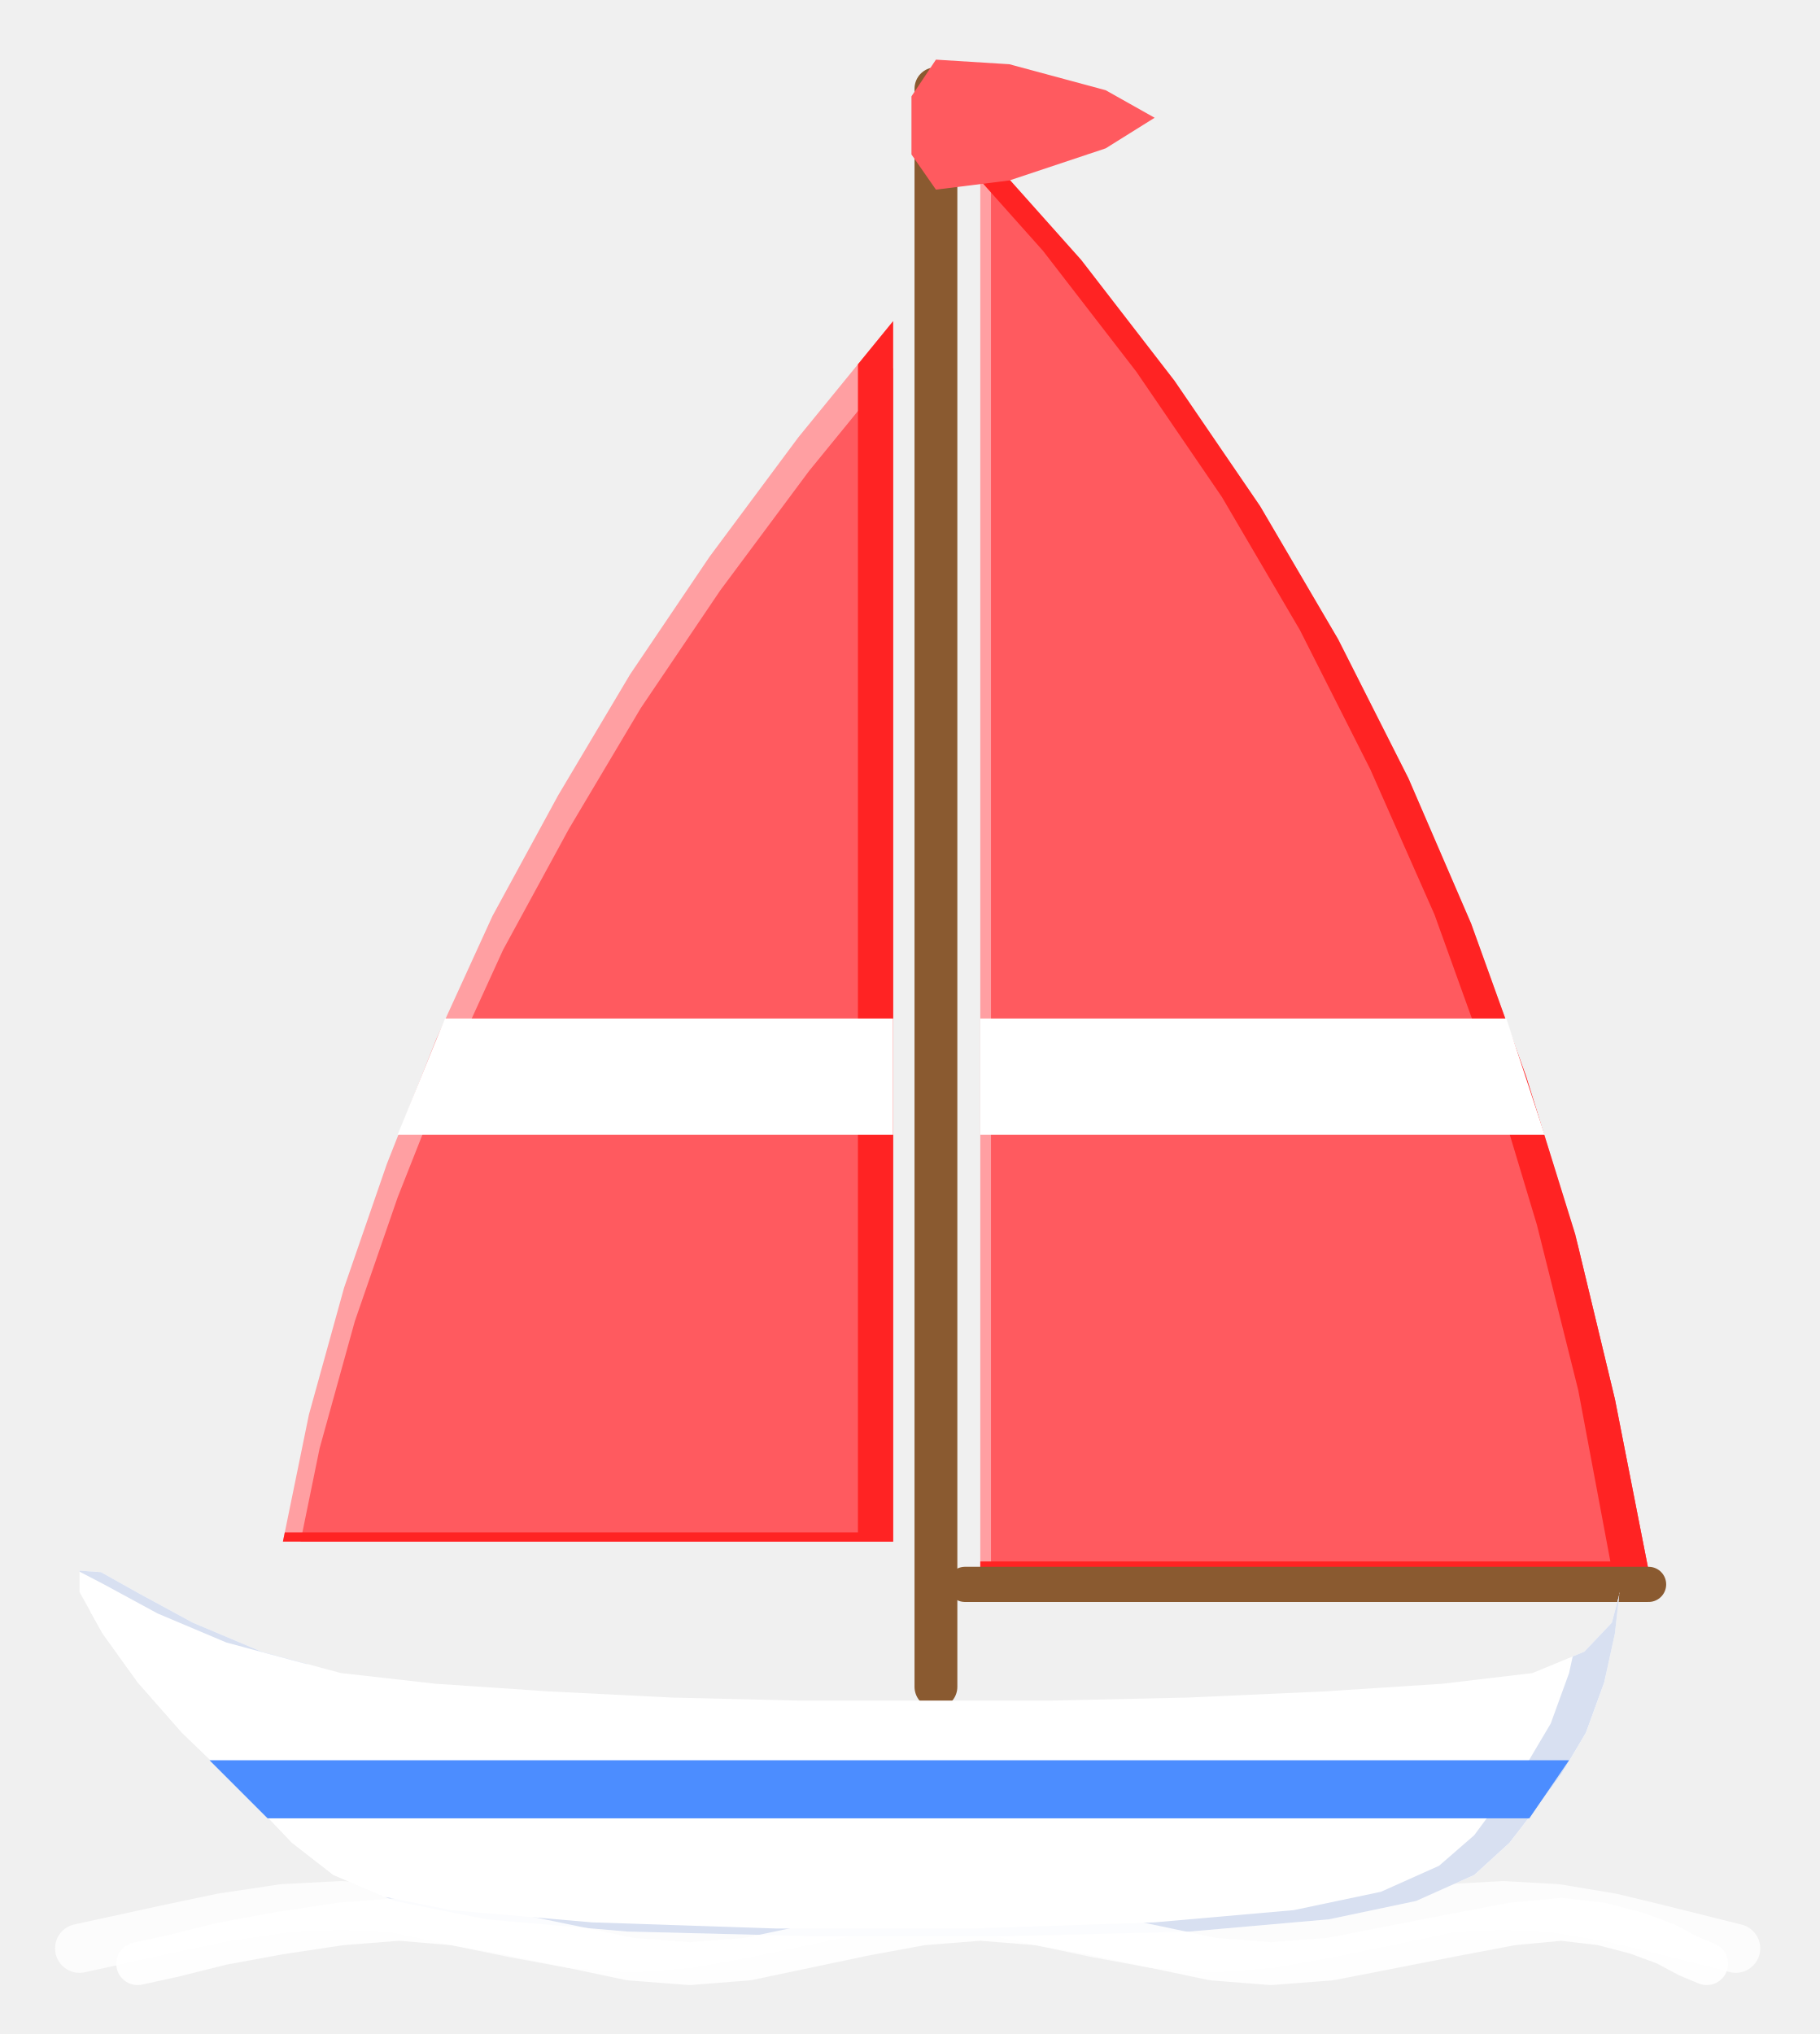
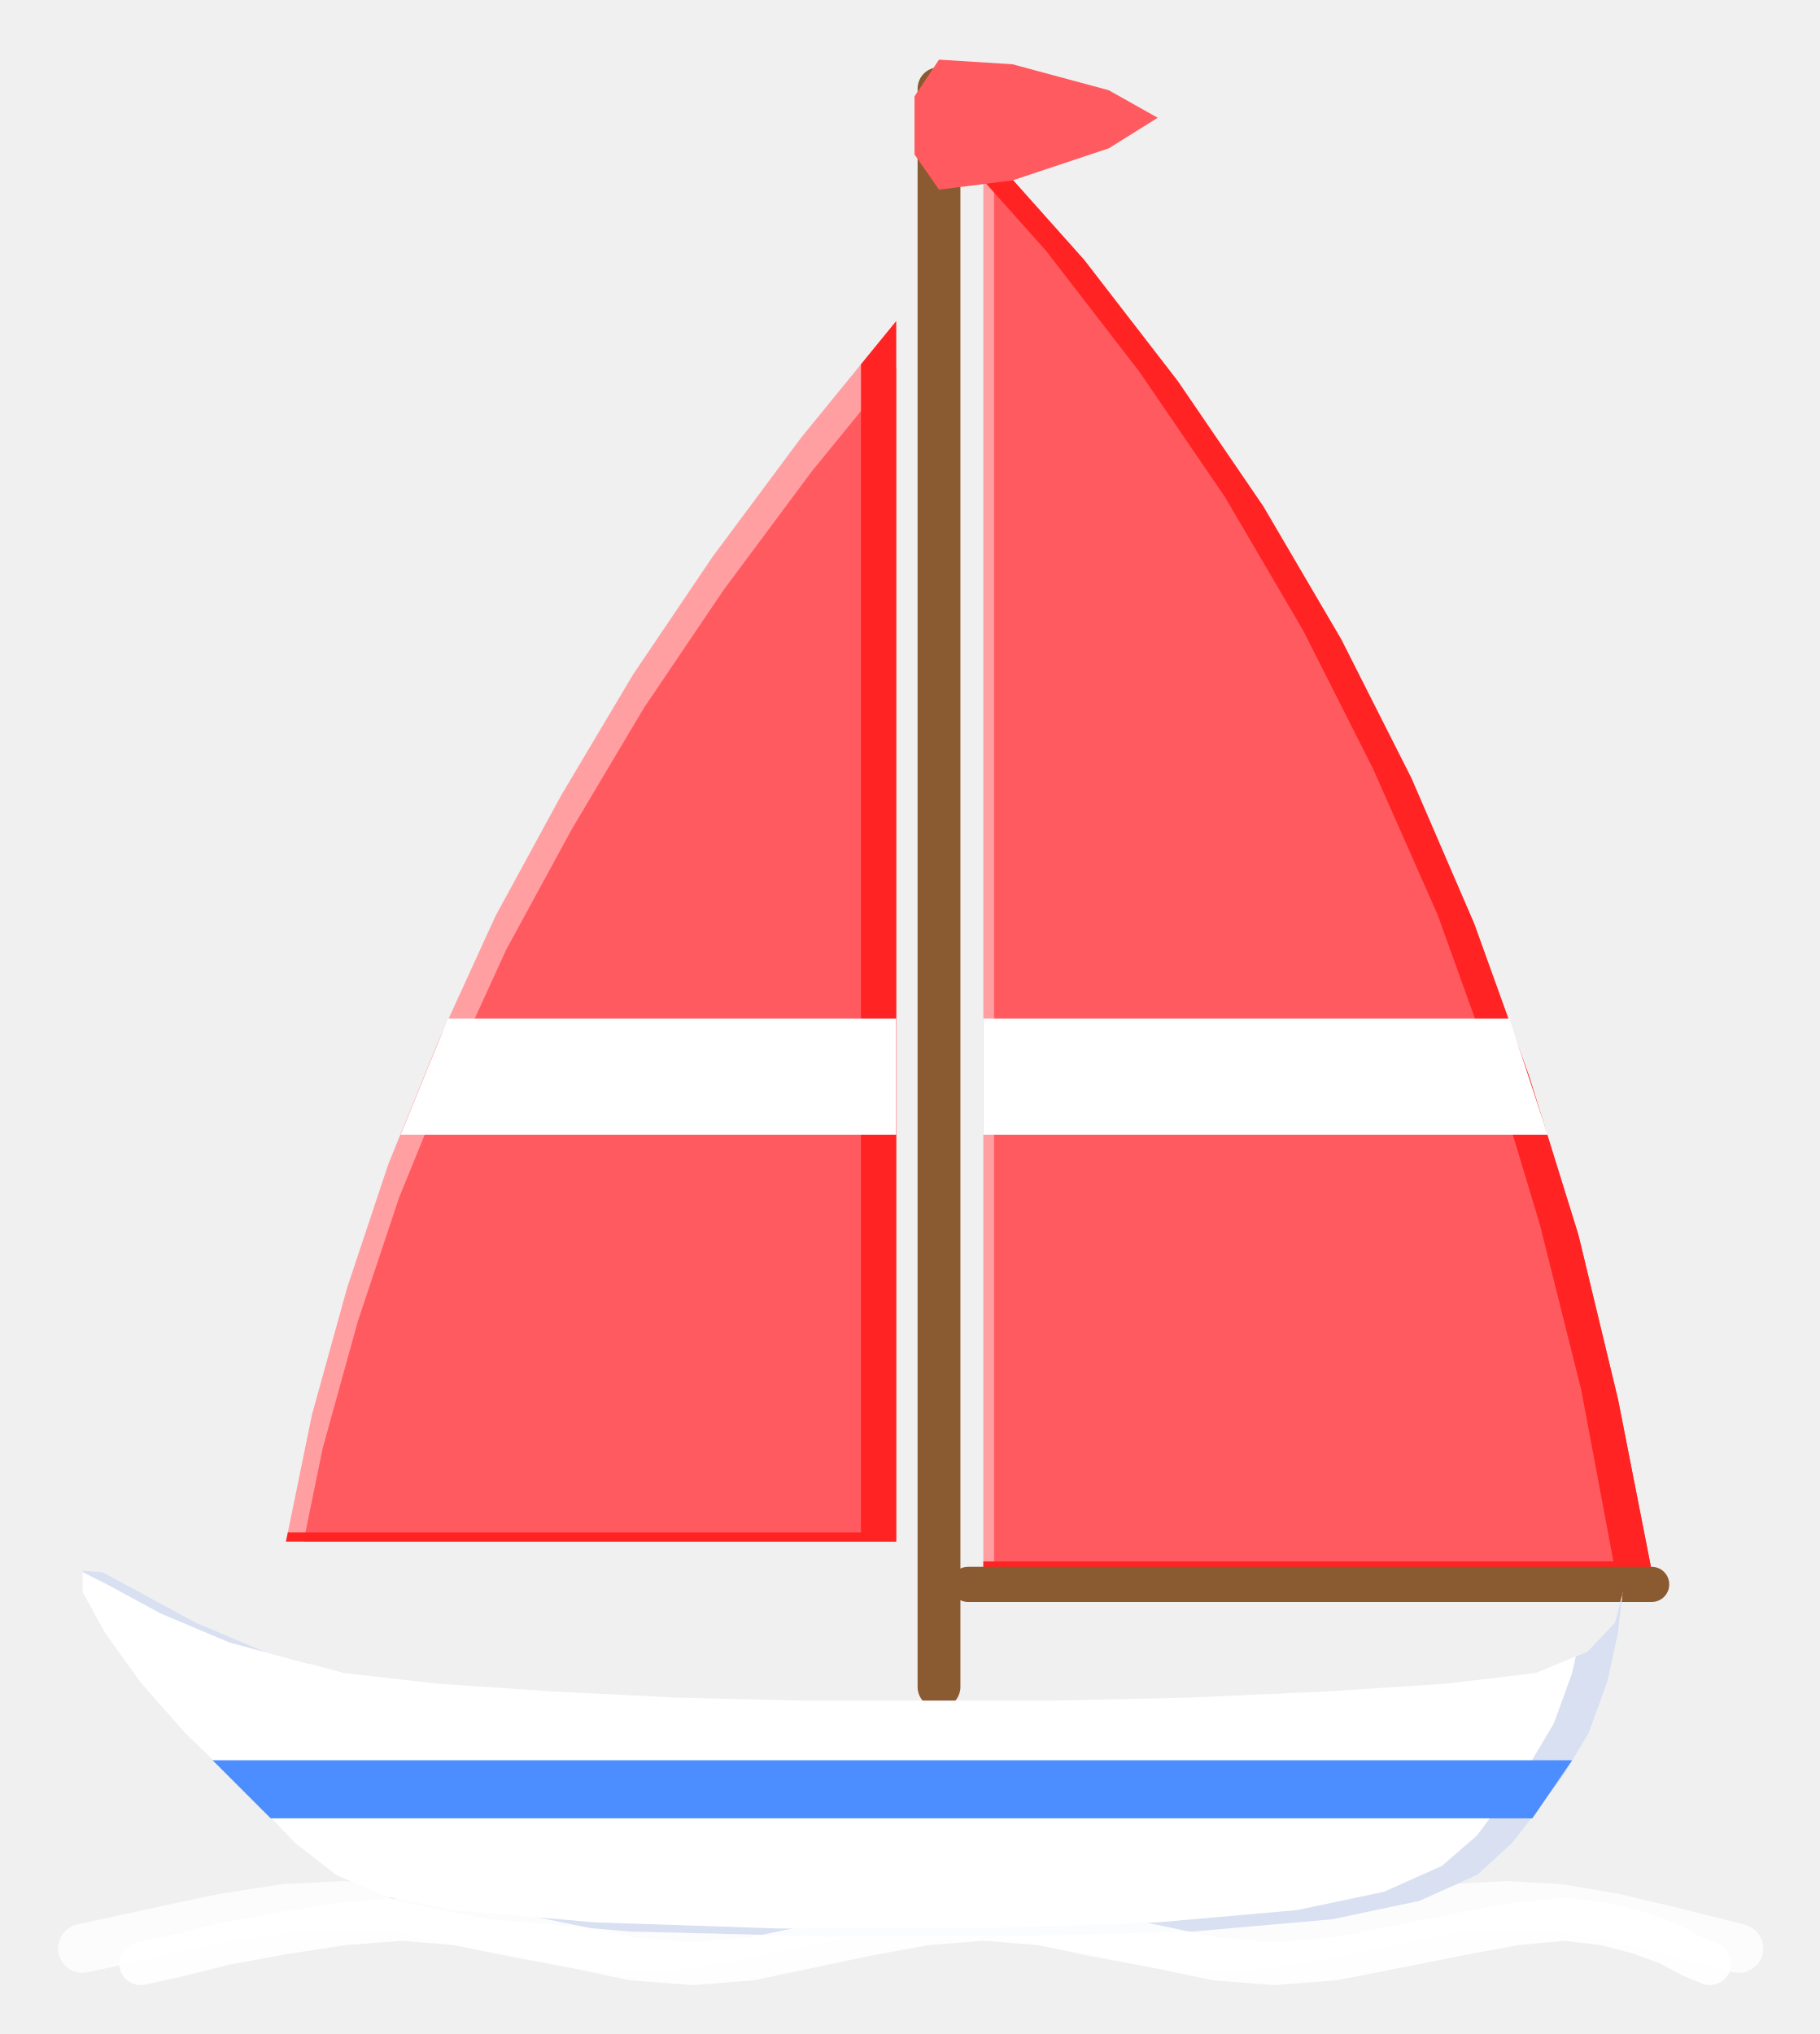
<svg xmlns="http://www.w3.org/2000/svg" viewBox="0 0 119 133" width="119" height="133">
  <defs>
-     <path id="p2" d="M64.1,102.7L107.8,102.7 105.6,91.5 103,80.7 99.8,70.4 96.2,60.4 92.1,50.9 87.5,41.8 82.4,33.1 76.8,24.9 70.7,17 64.1,9.6Z" />
+     <path id="p2" d="M64.3,102.7L108,102.7 105.8,91.5 103.2,80.7 100,70.4 96.4,60.4 92.3,50.9 87.7,41.8 82.6,33.1 77,24.9 70.9,17 64.3,9.6Z" />
    <clipPath id="k1">
      <use href="#p2" />
    </clipPath>
-     <path id="p4" d="M58.4,100.8L18.5,100.8 20.2,92.5 22.5,84.2 25.3,76.1 28.5,68 32.2,59.9 36.5,52 41.2,44.1 46.4,36.4 52.2,28.6 58.4,21Z" />
+     <path id="p4" d="M58.6,100.8L18.7,100.8 20.4,92.5 22.7,84.2 25.4,76.1 28.7,68 32.4,59.9 36.7,52 41.4,44.1 46.6,36.4 52.4,28.6 58.6,21Z" />
    <clipPath id="k3">
      <use href="#p4" />
    </clipPath>
-     <path id="p6" d="M5.2,102.7L6.6,102.8 9.1,104.2 12.6,106.1 17.1,108 22.3,109.4 28.5,110.1 35.9,110.6 43.9,111 52.2,111.2 60.3,111.2 68.7,111.2 77.7,111 86.6,110.6 94.3,110.1 100.2,109.4 103.6,108 105.4,106.1 105.9,104.2 105.9,102.8 105.9,102.7 105.9,104.1 105.6,106.8 104.9,110 103.7,113.3 102.1,116 100.4,118.3 98.7,120.5 96.4,122.6 92.6,124.3 86.9,125.5 77.8,126.3 65.9,126.6 53,126.6 41,126.3 31.8,125.5 25.8,124.3 21.8,122.6 19.1,120.5 17,118.3 14.7,116 11.9,113.3 9,110 6.7,106.8 5.2,104.1Z" />
+     <path id="p6" d="M5.4,102.7L6.7,102.8 9.3,104.2 12.8,106.1 17.3,108 22.5,109.4 28.7,110.1 36.1,110.6 44.1,111 52.4,111.2 60.5,111.2 68.9,111.2 77.9,111 86.8,110.6 94.5,110.1 100.4,109.4 103.8,108 105.6,106.1 106.1,104.2 106.1,102.8 106.1,102.7 106.1,104.1 105.8,106.8 105.1,110 103.9,113.3 102.3,116 100.6,118.3 98.9,120.5 96.6,122.6 92.8,124.3 87.1,125.5 78,126.3 66.1,126.6 53.2,126.6 41.2,126.3 32,125.5 26,124.3 22,122.6 19.3,120.5 17.2,118.3 14.9,116 12.1,113.3 9.2,110 6.9,106.8 5.4,104.1Z" />
    <clipPath id="k5">
      <use href="#p6" />
    </clipPath>
  </defs>
-   <path d="M5.2,127.4L7.5,126.9 10.7,126.2 14.5,125.4 18.5,124.8 22.3,124.6 25.9,124.8 29.7,125.6 33.6,126.4 37.4,127.1 41.3,127.4 45.1,127.1 48.9,126.4 52.7,125.6 56.5,124.8 60.3,124.6 64.1,124.8 67.9,125.6 71.7,126.4 75.5,127.1 79.3,127.4 83.1,127.1 87,126.4 90.9,125.6 94.7,124.8 98.3,124.6 101.8,124.8 105.4,125.4 108.7,126.2 111.5,126.9 113.5,127.4" fill="none" stroke="#FFFFFF" stroke-width="3.2" stroke-linecap="round" stroke-linejoin="round" opacity=".80" />
-   <path d="M61.2,110.3L61.2,5.8" fill="none" stroke="#8A5A30" stroke-width="2.8" stroke-linecap="round" stroke-linejoin="round" />
+   <path d="M5.4,127.4L7.7,126.9 10.9,126.2 14.7,125.4 18.6,124.8 22.5,124.6 26.1,124.8 29.9,125.6 33.8,126.4 37.6,127.1 41.5,127.4 45.3,127.1 49.1,126.4 52.9,125.6 56.7,124.8 60.5,124.6 64.3,124.8 68.1,125.6 71.9,126.4 75.7,127.1 79.5,127.4 83.3,127.1 87.2,126.4 91.1,125.6 94.9,124.8 98.5,124.6 102,124.8 105.5,125.4 108.9,126.2 111.7,126.9 113.7,127.4" fill="none" stroke="#FFFFFF" stroke-width="3.2" stroke-linecap="round" stroke-linejoin="round" opacity=".80" />
+   <path d="M61.4,110.3L61.4,5.8" fill="none" stroke="#8A5A30" stroke-width="2.8" stroke-linecap="round" stroke-linejoin="round" />
  <g clip-path="url(#k1)">
    <use href="#p2" fill="#FF9FA2" />
    <use href="#p2" transform="translate(.7 2.4)" fill="#FF5A5F" />
-     <path d="M62.1,7.6L109.8,7.6 109.8,104.7 62.1,104.7ZM61.6,102.1L105.3,102.1 103.2,90.9 100.5,80.1 97.4,69.8 93.8,59.8 89.6,50.3 85,41.2 79.9,32.5 74.3,24.3 68.2,16.4 61.6,9Z" fill-rule="evenodd" fill="#FF2323" />
+     <path d="M62.3,7.6L110,7.6 110,104.7 62.3,104.7ZM61.8,102.1L105.5,102.1 103.4,90.9 100.7,80.1 97.6,69.8 94,59.8 89.8,50.3 85.2,41.2 80.1,32.5 74.5,24.3 68.4,16.4 61.8,9Z" fill-rule="evenodd" fill="#FF2323" />
  </g>
-   <path d="M64.1,66.6L98.5,66.6 101,74.2 64.1,74.2Z" fill="#FFFFFF" />
+   <path d="M64.3,66.6L98.7,66.6 101.2,74.2 64.3,74.2Z" fill="#FFFFFF" />
  <g clip-path="url(#k3)">
    <use href="#p4" fill="#FF9FA2" />
    <use href="#p4" transform="translate(.7 2.2)" fill="#FF5A5F" />
-     <path d="M16.5,19L60.4,19 60.4,102.8 16.5,102.8ZM56.1,100.2L16.2,100.2 18,91.9 20.3,83.7 23,75.5 26.3,67.4 30,59.4 34.2,51.4 39,43.6 44.2,35.8 49.9,28.1 56.1,20.4Z" fill-rule="evenodd" fill="#FF2323" />
+     <path d="M16.7,19L60.6,19 60.6,102.8 16.7,102.8ZM56.3,100.2L16.4,100.2 18.2,91.9 20.5,83.7 23.2,75.5 26.5,67.4 30.2,59.4 34.4,51.4 39.2,43.6 44.4,35.8 50.1,28.1 56.3,20.4Z" fill-rule="evenodd" fill="#FF2323" />
  </g>
-   <path d="M29.1,66.6L58.4,66.6 58.4,74.2 26,74.2Z" fill="#FFFFFF" />
-   <path d="M63.1,103.6L107.8,103.6" fill="none" stroke="#8A5A30" stroke-width="2.3" stroke-linecap="round" stroke-linejoin="round" />
-   <path d="M61.2,3.9L66,4.2 72.3,5.9 75.5,7.7 72.3,9.7 66,11.8 61.2,12.4 59.6,10.1 59.6,6.3Z" fill="#FF5A5F" />
+   <path d="M29.3,66.6L58.6,66.6 58.6,74.2 26.2,74.2Z" fill="#FFFFFF" />
+   <path d="M63.3,103.6L108,103.6" fill="none" stroke="#8A5A30" stroke-width="2.3" stroke-linecap="round" stroke-linejoin="round" />
+   <path d="M61.4,3.9L66.2,4.2 72.5,5.9 75.7,7.7 72.5,9.7 66.2,11.8 61.4,12.4 59.8,10.1 59.8,6.3Z" fill="#FF5A5F" />
  <g clip-path="url(#k5)">
    <use href="#p6" fill="#FFFFFF" />
    <use href="#p6" transform="translate(.7 2.3)" fill="#FFFFFF" />
-     <path d="M3.2,100.7L107.9,100.7 107.9,128.6 3.2,128.6ZM2.9,102.1L4.3,102.3 6.8,103.6 10.3,105.5 14.8,107.4 20,108.8 26.2,109.5 33.6,110.1 41.6,110.4 49.9,110.6 58,110.7 66.4,110.6 75.4,110.4 84.3,110.1 92,109.5 97.9,108.8 101.3,107.4 103.1,105.5 103.6,103.6 103.6,102.3 103.6,102.1 103.6,103.6 103.3,106.2 102.6,109.4 101.4,112.7 99.8,115.4 98.1,117.7 96.4,120 94.1,122 90.3,123.7 84.6,124.9 75.5,125.7 63.6,126.1 50.7,126.1 38.7,125.7 29.5,124.9 23.5,123.7 19.5,122 16.8,120 14.7,117.7 12.4,115.4 9.6,112.7 6.7,109.4 4.4,106.2 2.9,103.6Z" fill-rule="evenodd" fill="#D8E0F1" />
+     <path d="M3.4,100.7L108.1,100.7 108.1,128.6 3.4,128.6ZM3.1,102.1L4.4,102.3 7,103.6 10.5,105.5 15,107.4 20.2,108.8 26.4,109.5 33.8,110.1 41.8,110.4 50.1,110.6 58.2,110.7 66.6,110.6 75.6,110.4 84.5,110.1 92.2,109.5 98.1,108.8 101.5,107.4 103.3,105.5 103.8,103.6 103.8,102.3 103.8,102.1 103.8,103.6 103.5,106.2 102.8,109.4 101.6,112.7 100,115.4 98.3,117.7 96.6,120 94.3,122 90.5,123.7 84.8,124.9 75.7,125.7 63.8,126.1 50.9,126.1 38.9,125.7 29.7,124.9 23.7,123.7 19.7,122 17,120 14.9,117.7 12.6,115.4 9.8,112.7 6.9,109.4 4.6,106.2 3.1,103.6Z" fill-rule="evenodd" fill="#D8E0F1" />
  </g>
-   <path d="M13.7,115.1L102.6,115.1 100,118.9 17.5,118.9Z" fill="#4C8DFF" />
-   <path d="M9,128.4L11.3,127.9 14.5,127.1 18.3,126.4 22.3,125.8 26.1,125.5 29.7,125.8 33.5,126.5 37.4,127.3 41.2,128.1 45.1,128.4 48.9,128.1 52.7,127.3 56.5,126.5 60.3,125.8 64.1,125.5 67.9,125.8 71.7,126.5 75.5,127.3 79.3,128.1 83.1,128.4 87,128.1 91.1,127.3 95.2,126.5 98.9,125.8 102.1,125.5 104.7,125.8 107,126.4 108.9,127.1 110.4,127.9 111.6,128.4" fill="none" stroke="#FFFFFF" stroke-width="2.8" stroke-linecap="round" stroke-linejoin="round" opacity=".90" />
+   <path d="M13.9,115.1L102.8,115.1 100.2,118.9 17.7,118.9Z" fill="#4C8DFF" />
+   <path d="M9.2,128.4L11.5,127.9 14.7,127.1 18.5,126.4 22.4,125.8 26.3,125.5 29.9,125.8 33.7,126.5 37.6,127.3 41.4,128.1 45.3,128.4 49.1,128.1 52.9,127.3 56.7,126.5 60.5,125.8 64.3,125.5 68.1,125.8 71.9,126.5 75.7,127.3 79.5,128.1 83.3,128.4 87.2,128.1 91.3,127.3 95.3,126.5 99.1,125.8 102.3,125.5 104.9,125.8 107.2,126.4 109.1,127.1 110.6,127.9 111.8,128.4" fill="none" stroke="#FFFFFF" stroke-width="2.8" stroke-linecap="round" stroke-linejoin="round" opacity=".90" />
</svg>
